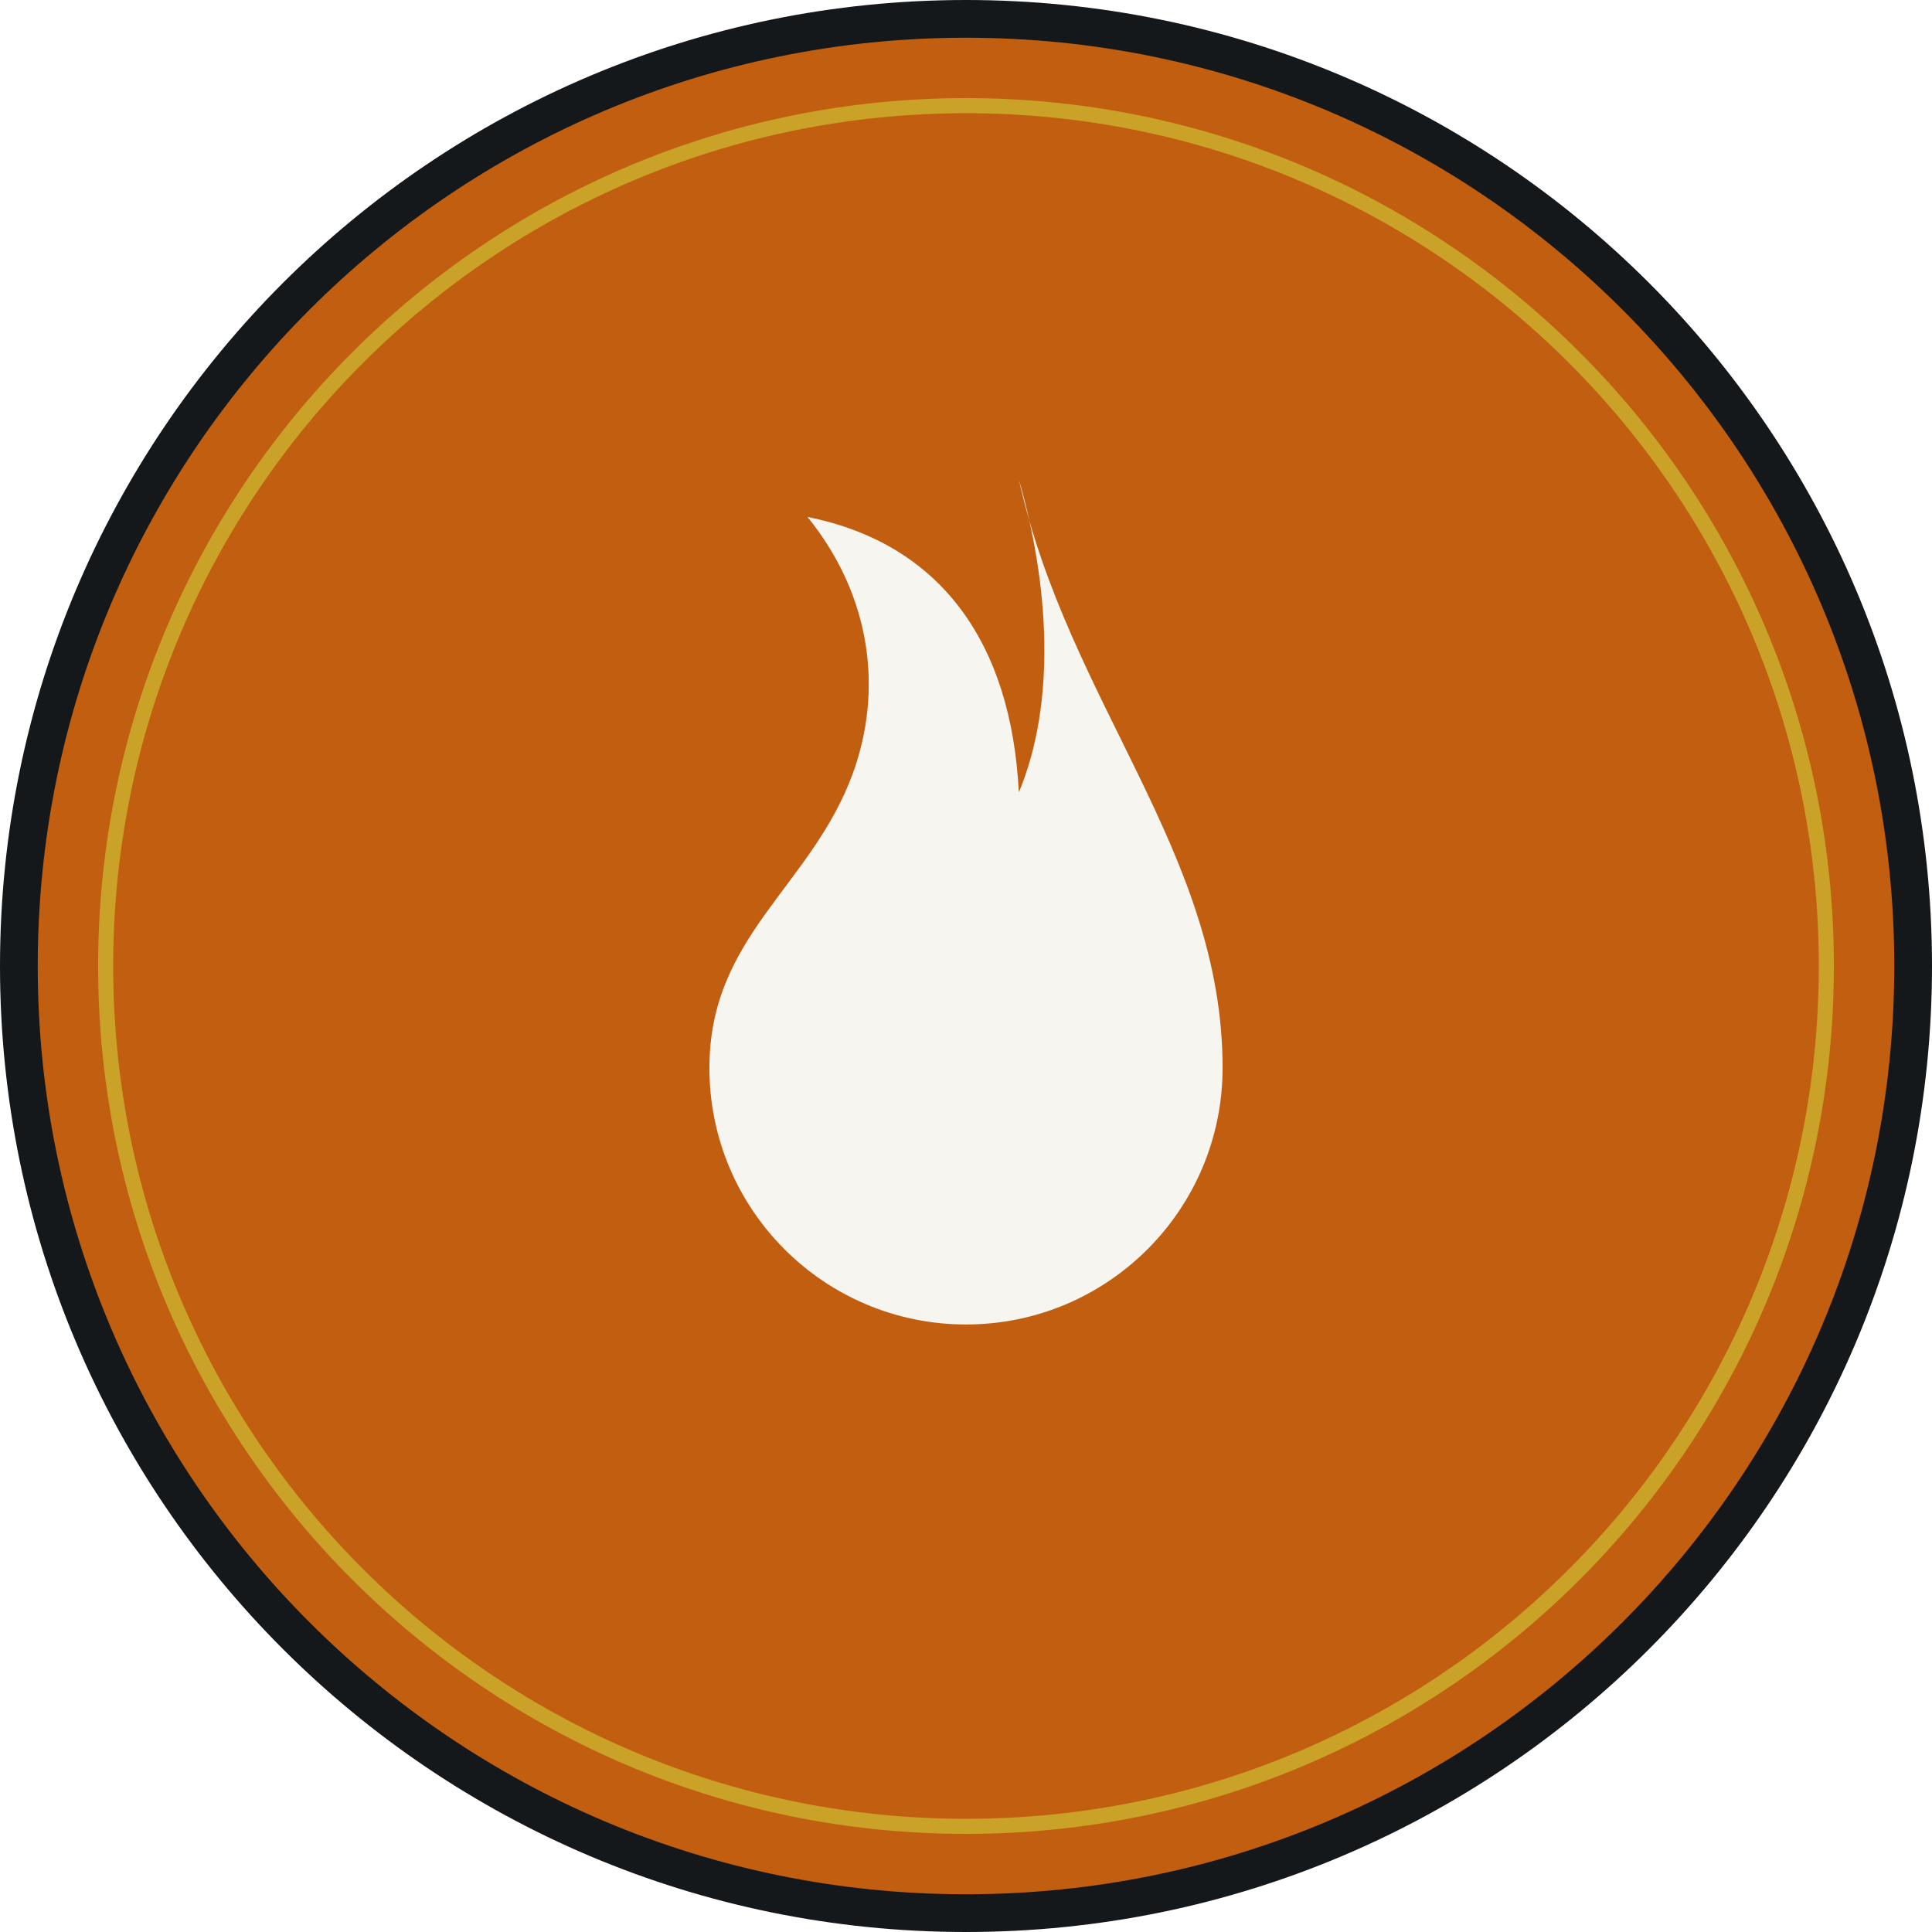
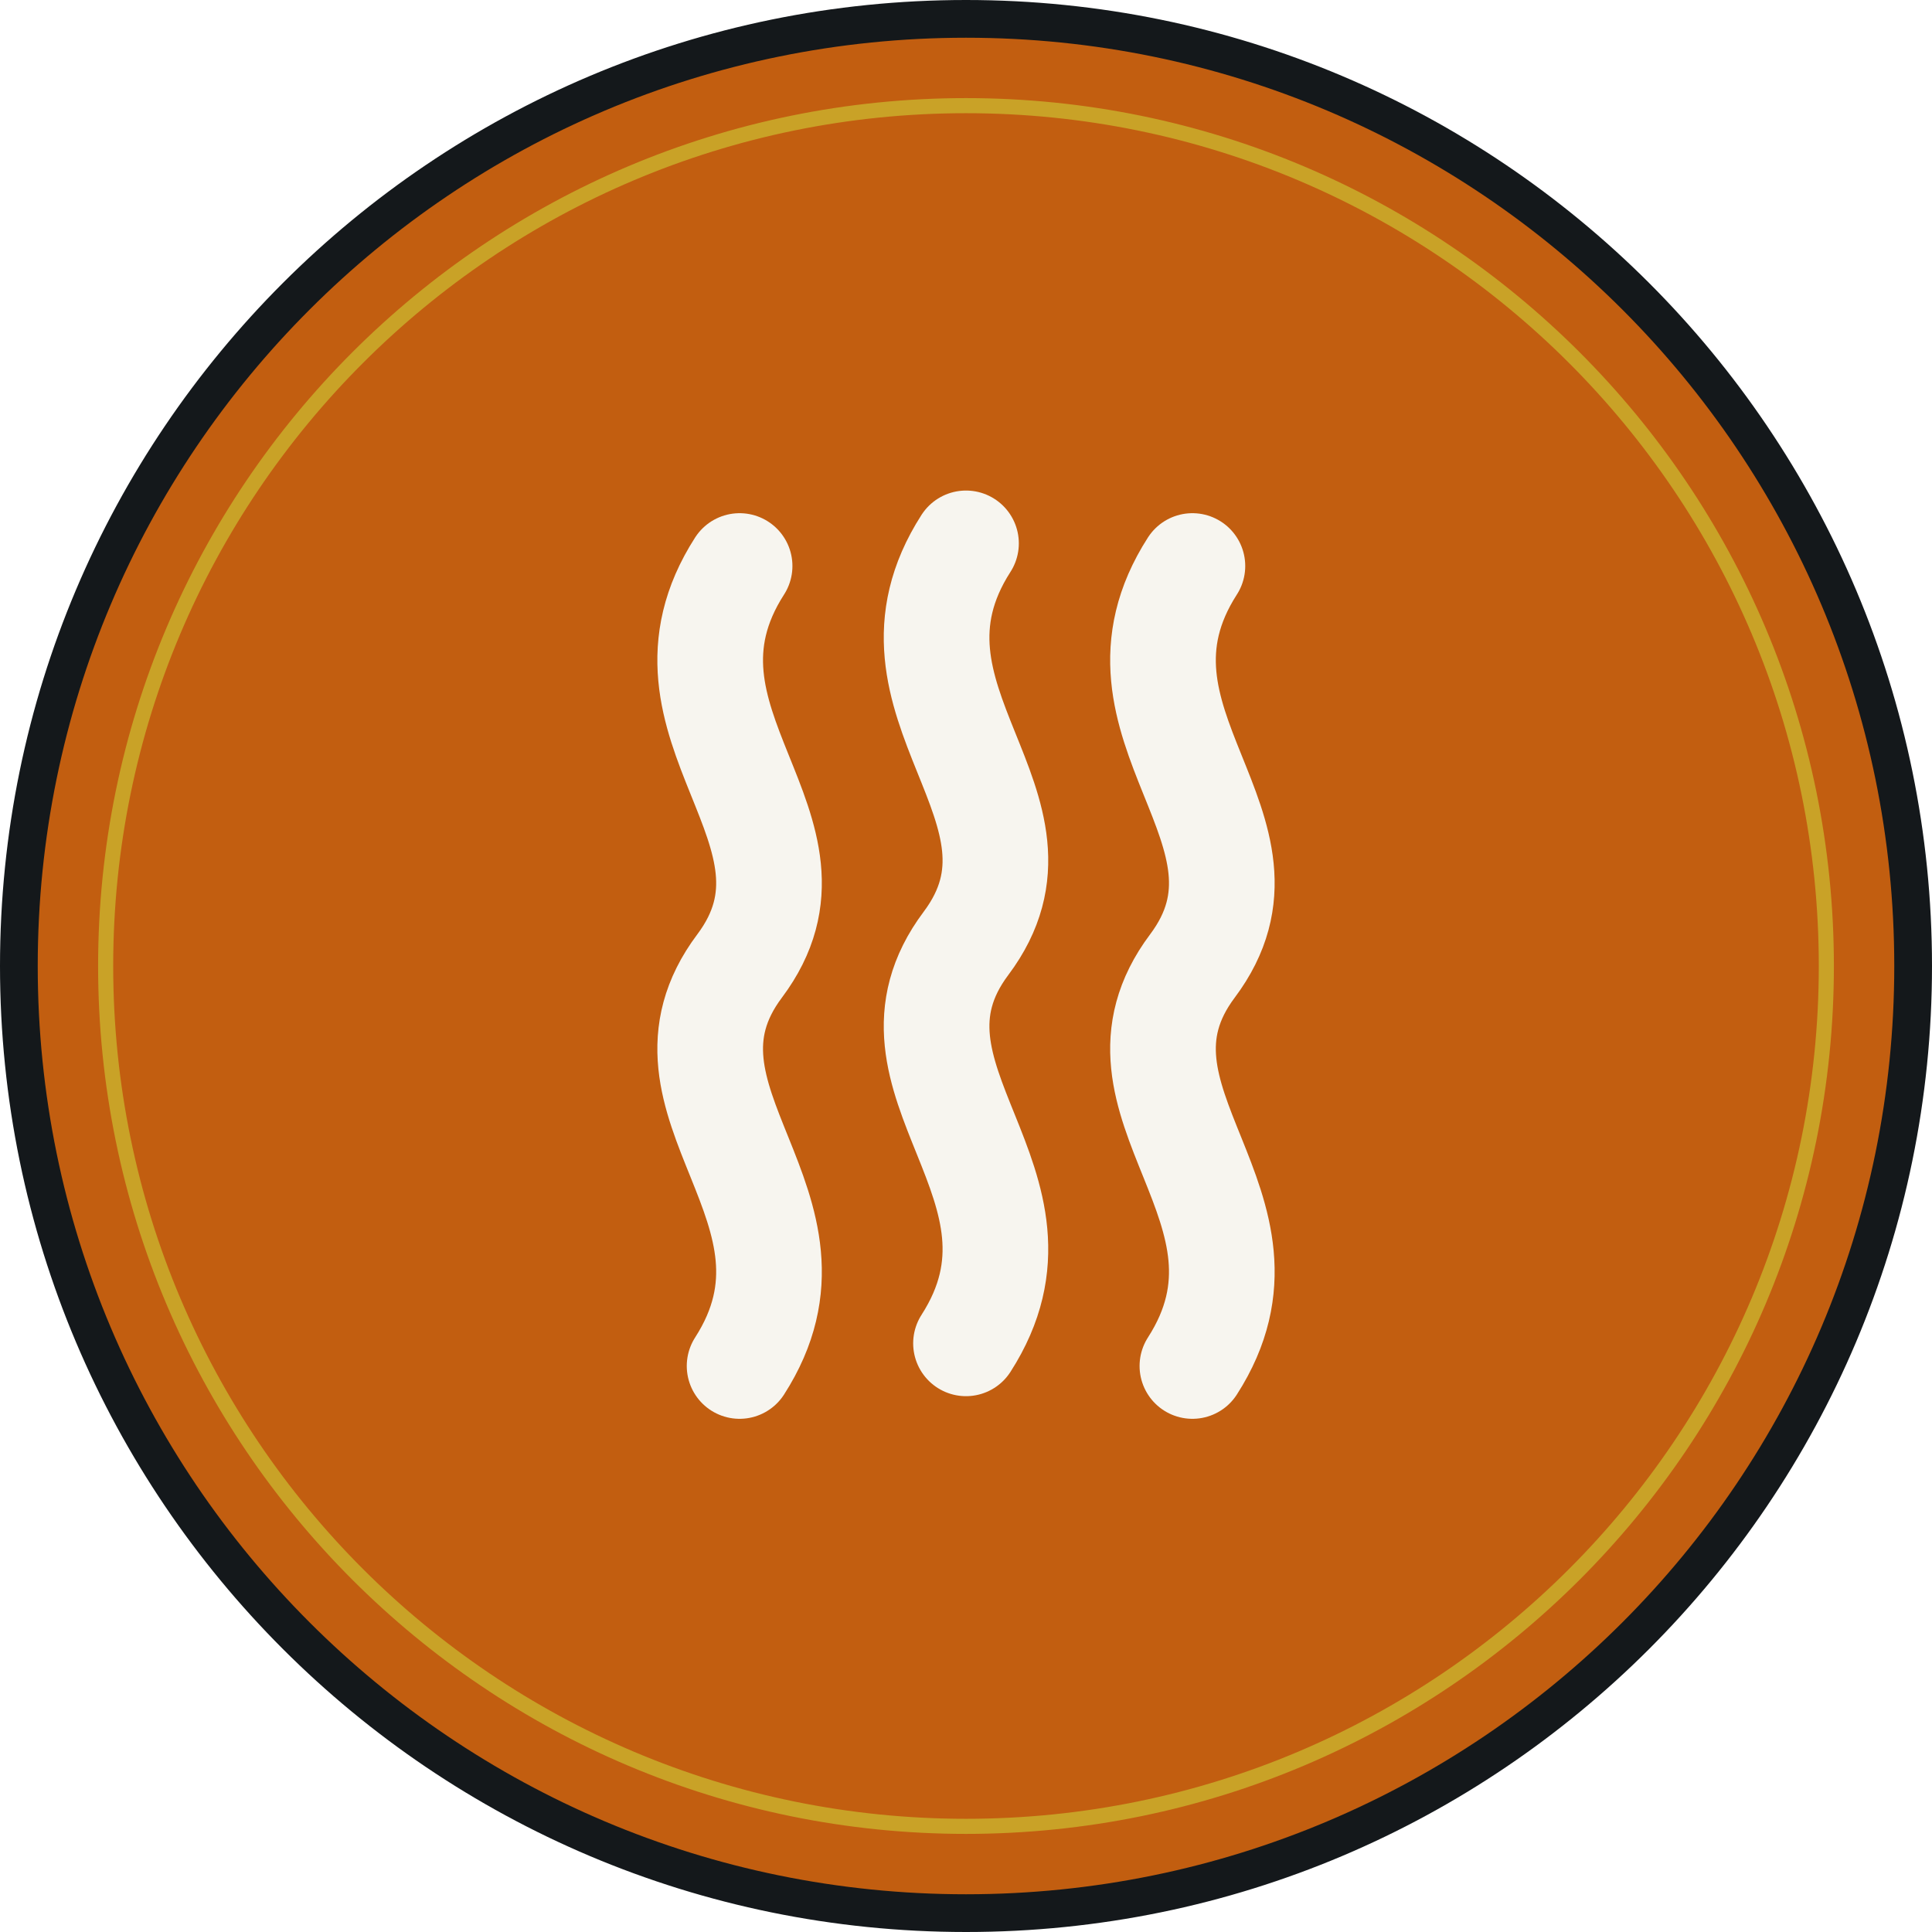
<svg xmlns="http://www.w3.org/2000/svg" viewBox="0 0 1024 1024" width="1024" height="1024">
  <path d="M512 10 A502 502 0 1 0 512 1014 A502 502 0 1 0 512 10 Z" fill="#C25E10" stroke="#14181B" stroke-width="20" />
  <path d="M512 56 A456 456 0 1 0 512 968 A456 456 0 1 0 512 56 Z" fill="none" stroke="#C9A227" stroke-width="8" />
-   <path d="M540 254 C566 372 648 452 648 566 A136 136 0 0 1 376 566 C376 496 430 470 452 410 C468 366 462 316 428 274 C498 288 536 340 540 420 C560 372 556 310 540 254 Z" fill="#F7F5EF" />
+   <path d="M392 300 C338 384 446 440 392 512 C338 584 446 640 392 724" fill="none" stroke="#F7F5EF" stroke-width="56" stroke-linecap="round" />
+   <path d="M512 288 C458 372 566 428 512 500 C458 572 566 628 512 712" fill="none" stroke="#F7F5EF" stroke-width="56" stroke-linecap="round" />
+   <path d="M632 300 C578 384 686 440 632 512 C578 584 686 640 632 724" fill="none" stroke="#F7F5EF" stroke-width="56" stroke-linecap="round" />
</svg>
